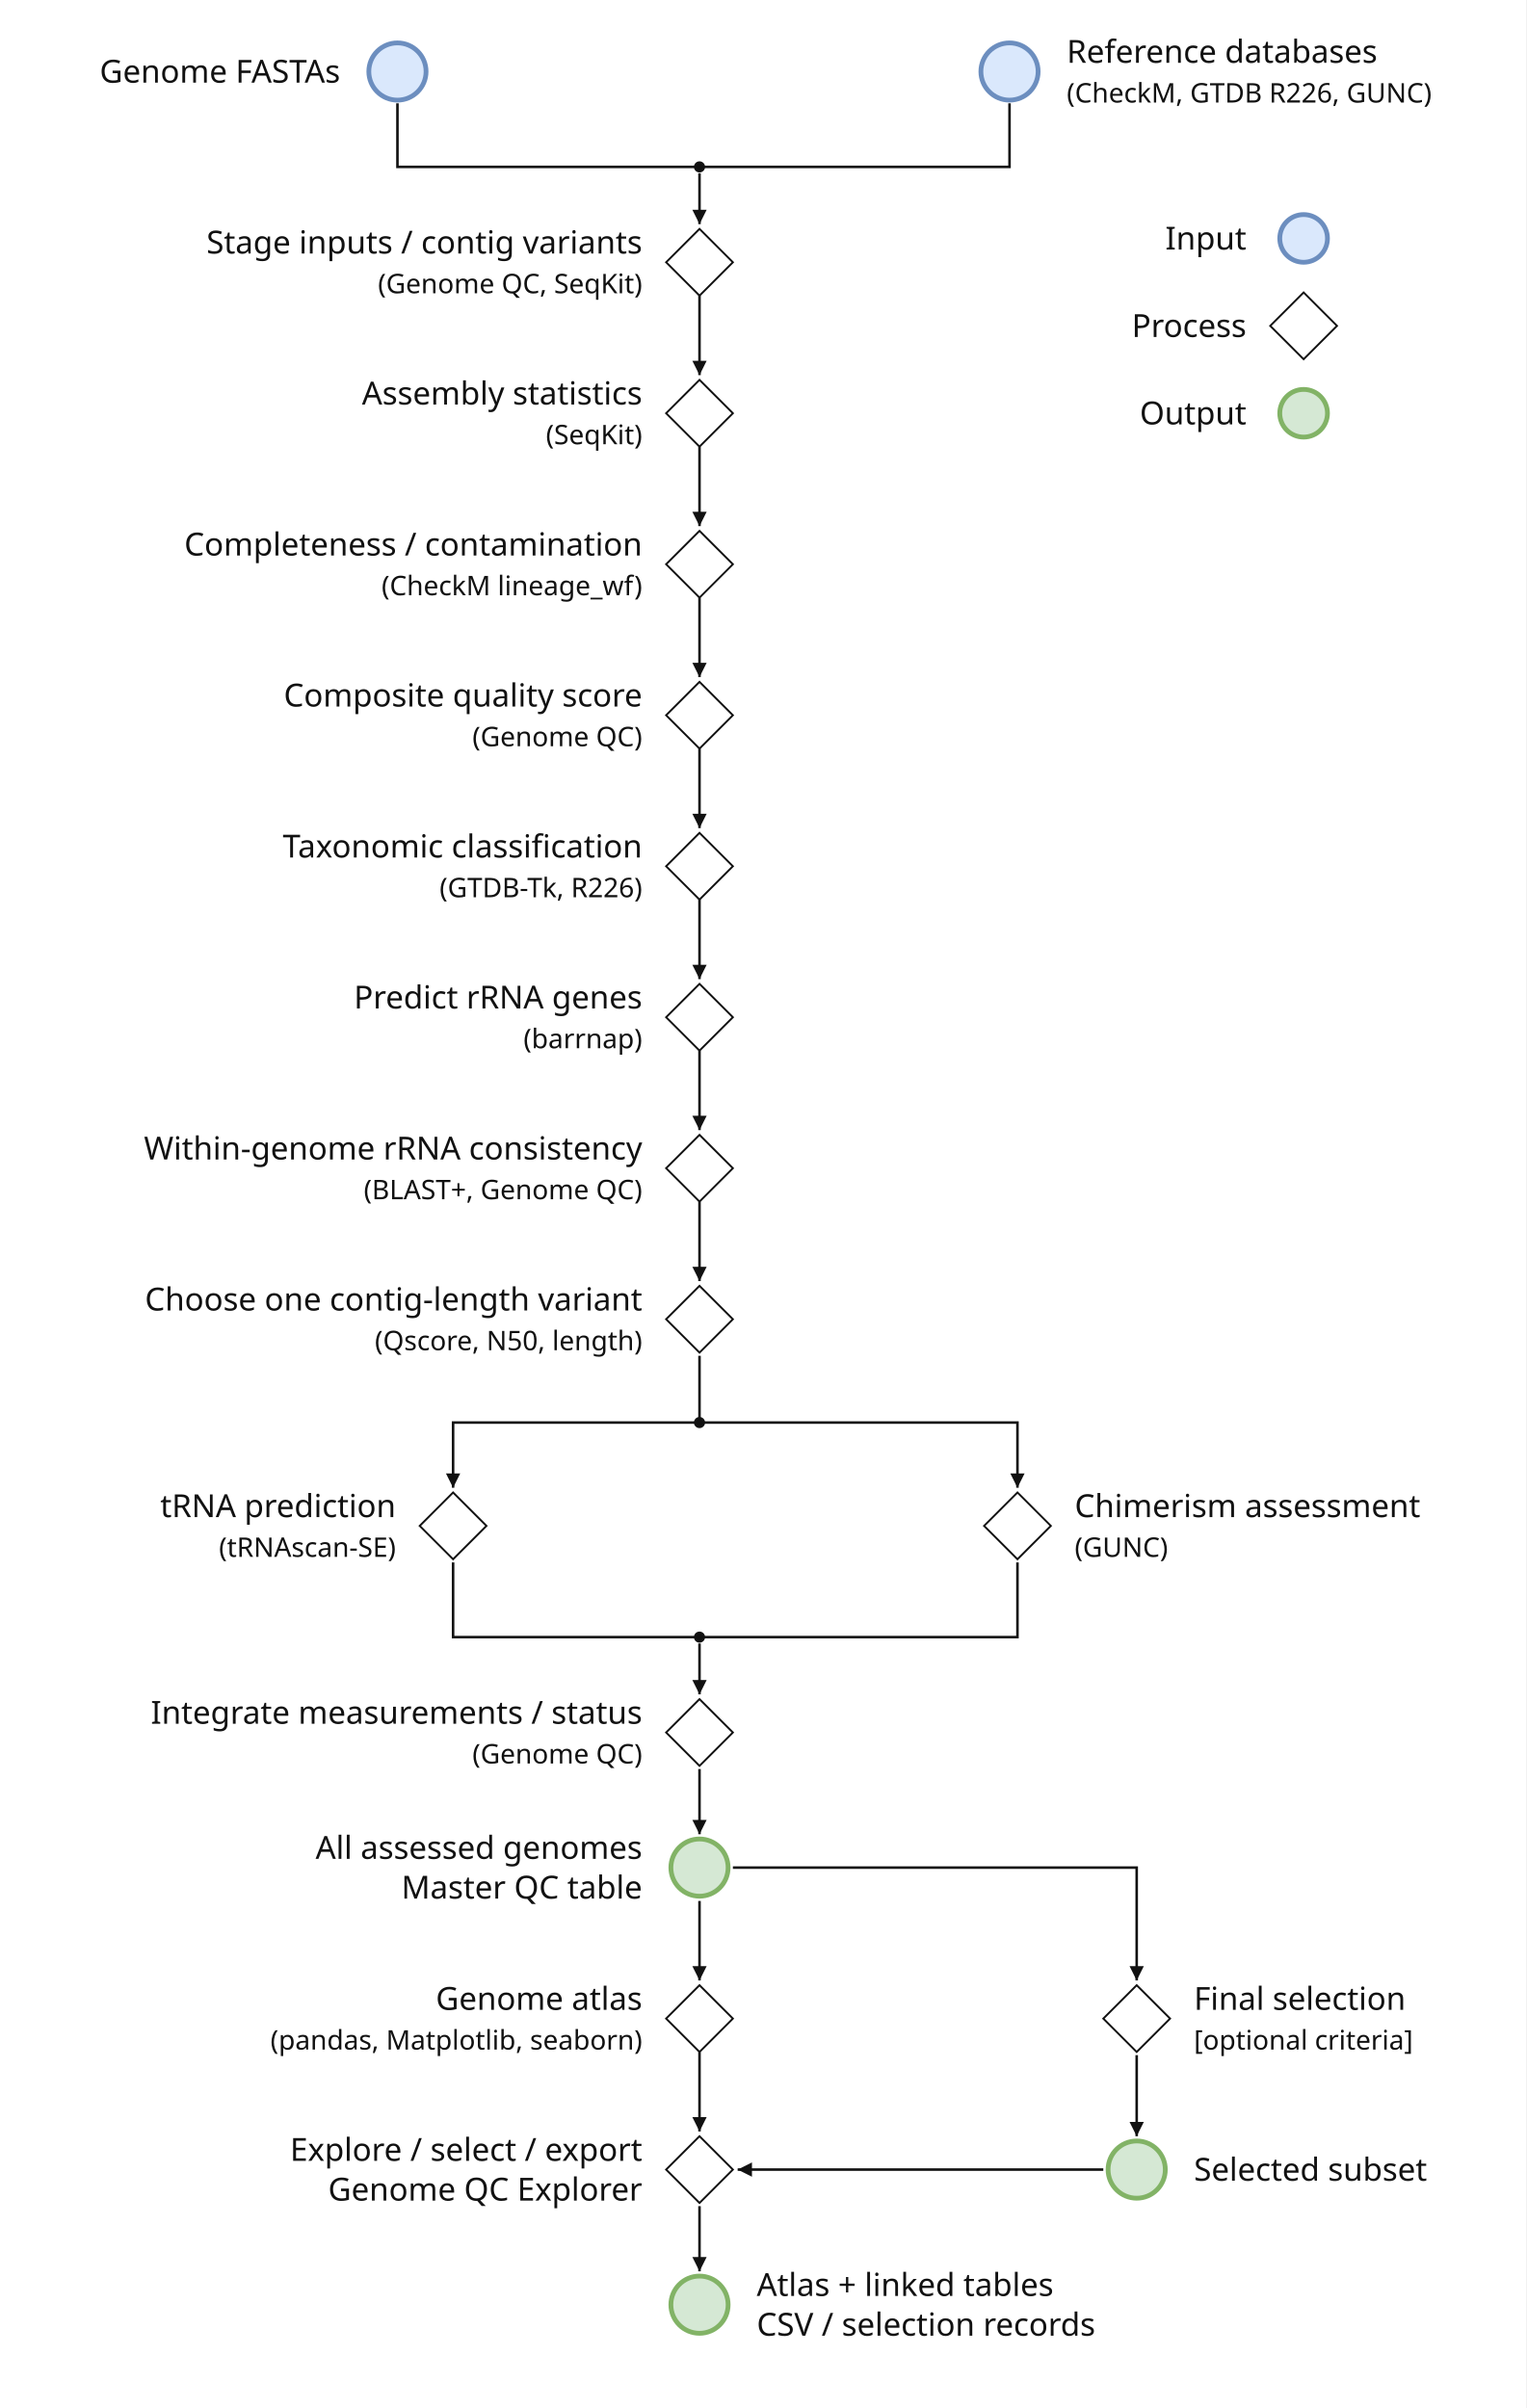
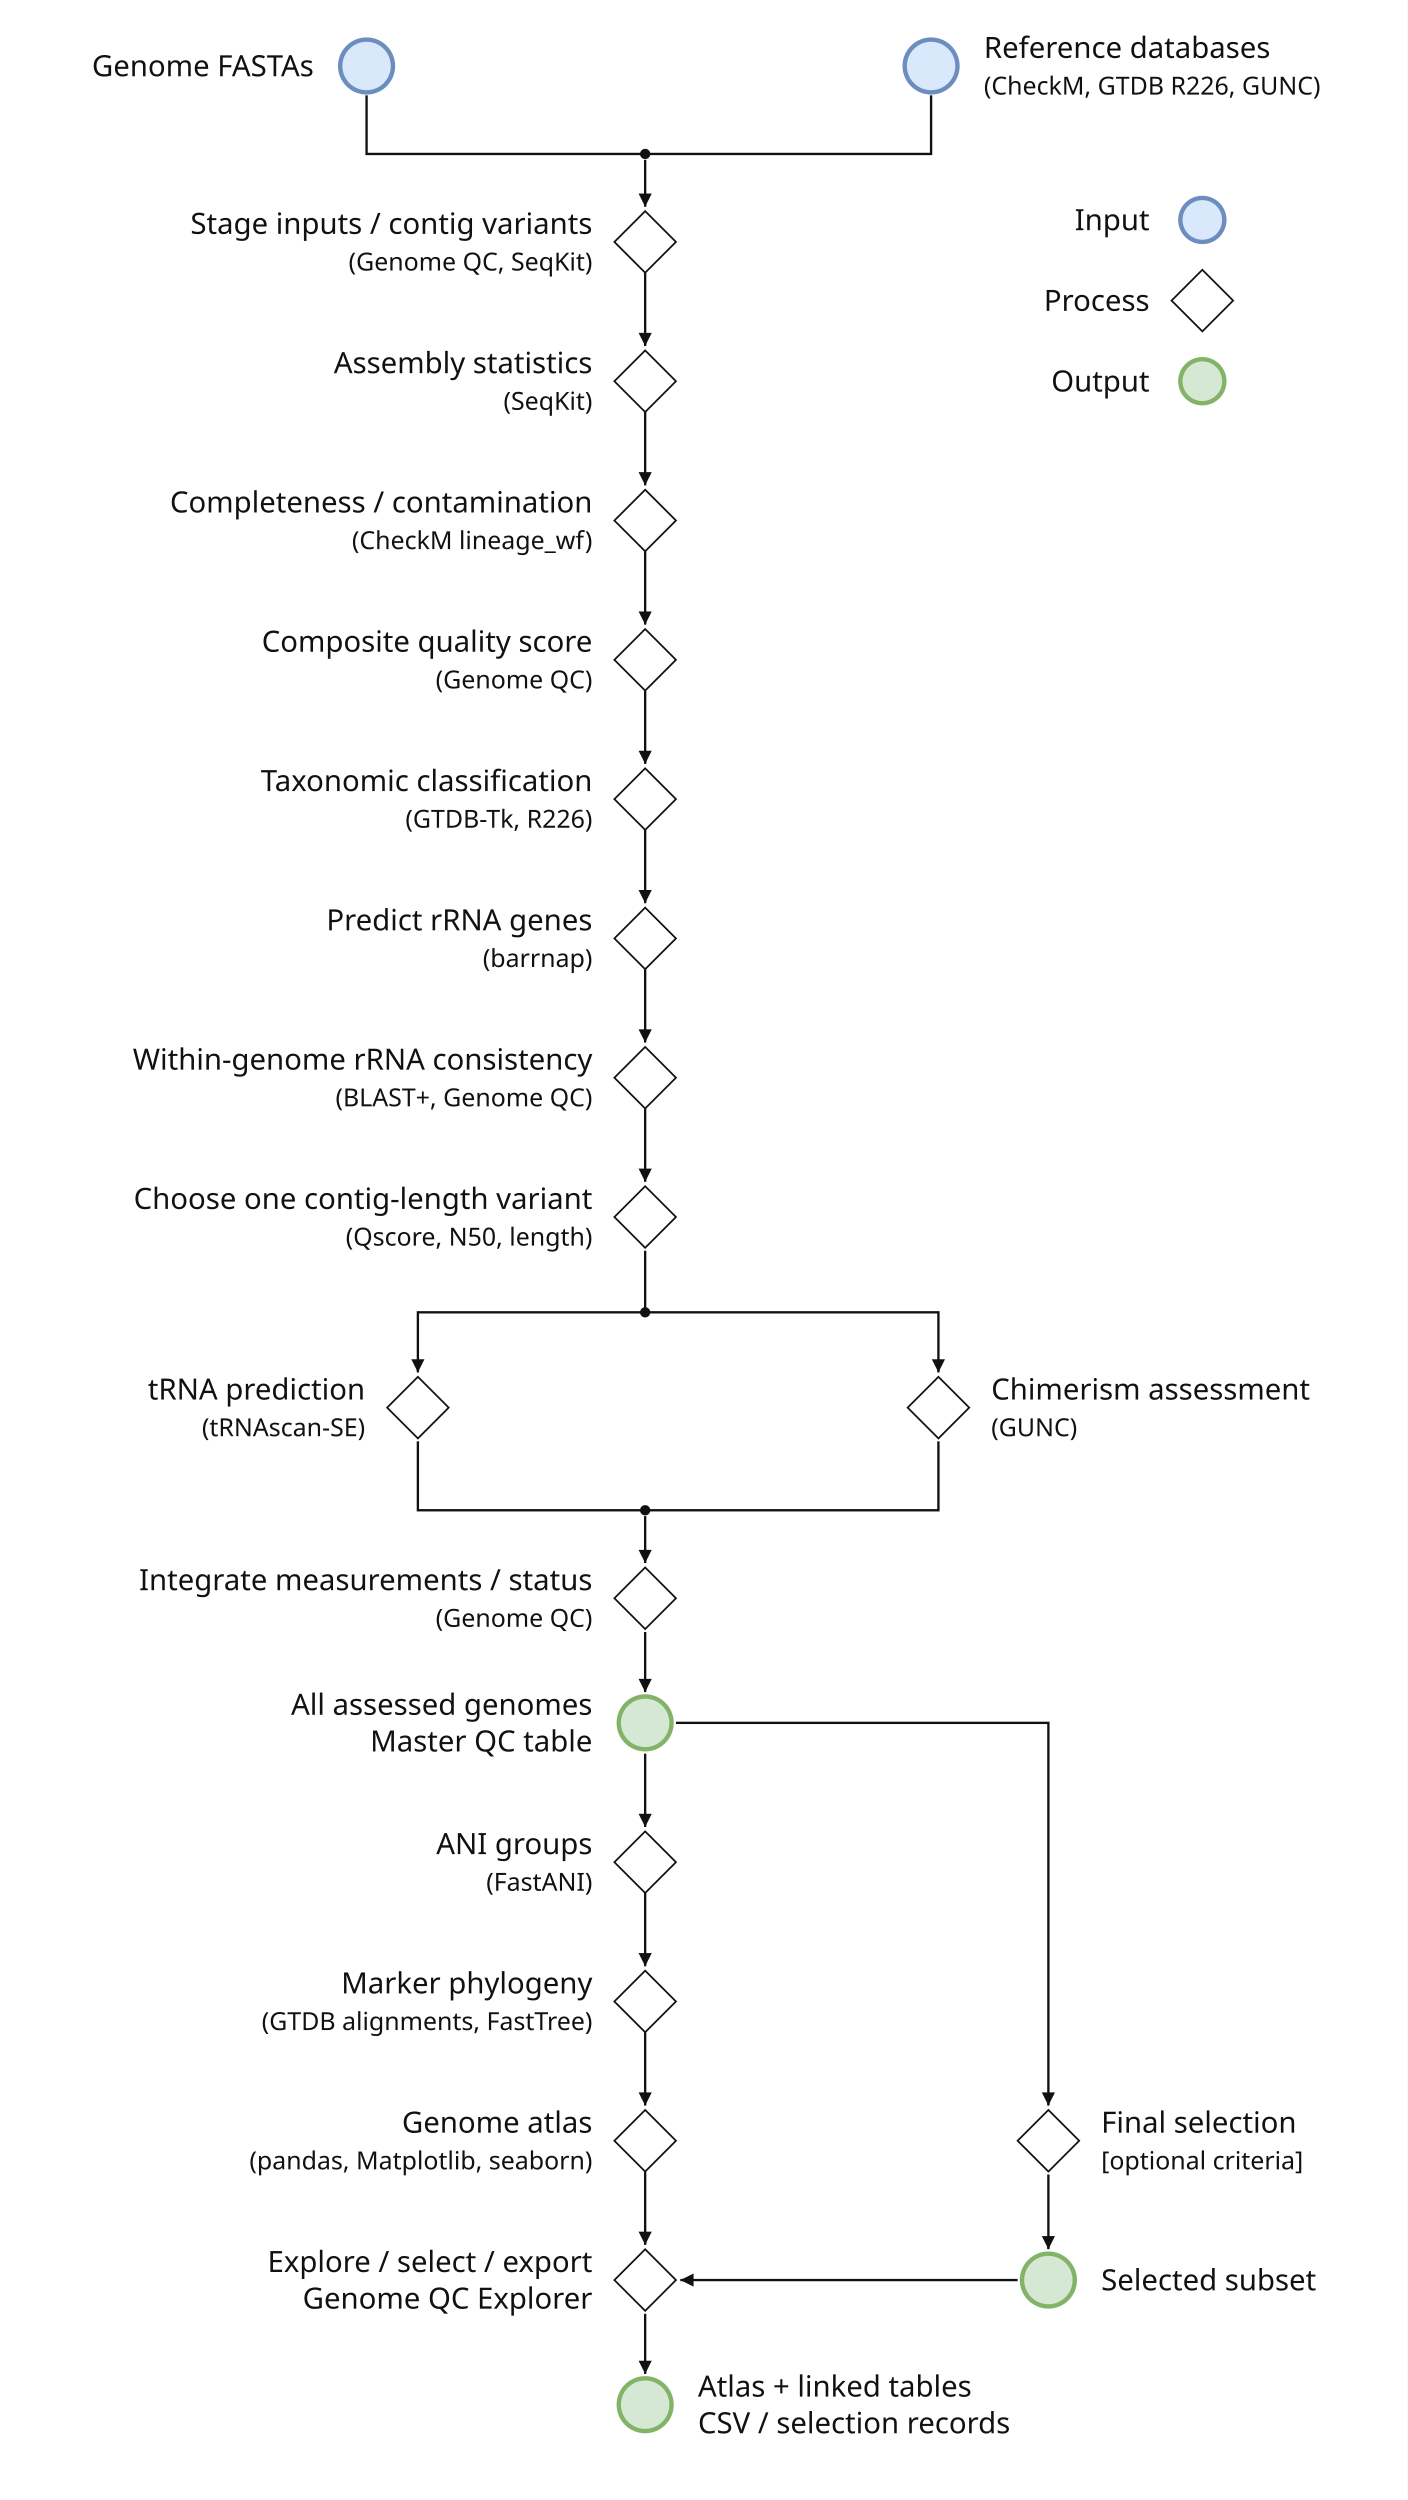
- <svg xmlns="http://www.w3.org/2000/svg" width="960" height="1515" viewBox="0 0 960 1515" data-workflow-style="genome-qc-connected-nodal" role="img" aria-labelledby="title desc">
+ <svg xmlns="http://www.w3.org/2000/svg" width="960" height="1705" viewBox="0 0 960 1705" data-workflow-style="genome-qc-connected-nodal" role="img" aria-labelledby="title desc">
  <rect width="100%" height="100%" fill="#FFFFFF" />
  <defs>
    <marker id="arrow" viewBox="0 0 10 10" refX="10" refY="5" markerWidth="9" markerHeight="9" markerUnits="userSpaceOnUse" orient="auto">
      <path d="M0 0 L10 5 L0 10 Z" fill="#111111" />
    </marker>
  </defs>
  <g font-family="Trebuchet MS, sans-serif" fill="#111111">
    <polyline points="250,65 250,105 440,105" fill="none" stroke="#111111" stroke-width="1.6" />
    <polyline points="635,65 635,105 440,105" fill="none" stroke="#111111" stroke-width="1.6" />
    <polyline points="440,109 440,141" fill="none" stroke="#111111" stroke-width="1.6" marker-end="url(#arrow)" />
    <polyline points="440,186 440,236" fill="none" stroke="#111111" stroke-width="1.6" marker-end="url(#arrow)" />
    <polyline points="440,281 440,331" fill="none" stroke="#111111" stroke-width="1.6" marker-end="url(#arrow)" />
    <polyline points="440,376 440,426" fill="none" stroke="#111111" stroke-width="1.6" marker-end="url(#arrow)" />
    <polyline points="440,471 440,521" fill="none" stroke="#111111" stroke-width="1.6" marker-end="url(#arrow)" />
    <polyline points="440,566 440,616" fill="none" stroke="#111111" stroke-width="1.6" marker-end="url(#arrow)" />
    <polyline points="440,661 440,711" fill="none" stroke="#111111" stroke-width="1.6" marker-end="url(#arrow)" />
    <polyline points="440,756 440,806" fill="none" stroke="#111111" stroke-width="1.6" marker-end="url(#arrow)" />
    <polyline points="440,853 440,895" fill="none" stroke="#111111" stroke-width="1.6" />
    <polyline points="440,895 285,895 285,936" fill="none" stroke="#111111" stroke-width="1.6" marker-end="url(#arrow)" />
    <polyline points="285,983 285,1030 440,1030" fill="none" stroke="#111111" stroke-width="1.6" />
    <polyline points="440,895 640,895 640,936" fill="none" stroke="#111111" stroke-width="1.6" marker-end="url(#arrow)" />
    <polyline points="640,983 640,1030 440,1030" fill="none" stroke="#111111" stroke-width="1.6" />
    <polyline points="440,1034 440,1066" fill="none" stroke="#111111" stroke-width="1.6" marker-end="url(#arrow)" />
    <polyline points="440,1113 440,1154" fill="none" stroke="#111111" stroke-width="1.6" marker-end="url(#arrow)" />
    <polyline points="440,1196 440,1246" fill="none" stroke="#111111" stroke-width="1.6" marker-end="url(#arrow)" />
    <polyline points="440,1291 440,1341" fill="none" stroke="#111111" stroke-width="1.6" marker-end="url(#arrow)" />
-     <polyline points="440,1388 440,1429" fill="none" stroke="#111111" stroke-width="1.6" marker-end="url(#arrow)" />
-     <polyline points="461,1175 715,1175 715,1246" fill="none" stroke="#111111" stroke-width="1.6" marker-end="url(#arrow)" />
-     <polyline points="715,1293 715,1344" fill="none" stroke="#111111" stroke-width="1.6" marker-end="url(#arrow)" />
-     <polyline points="694,1365 464,1365" fill="none" stroke="#111111" stroke-width="1.6" marker-end="url(#arrow)" />
+     <polyline points="440,1386 440,1436" fill="none" stroke="#111111" stroke-width="1.6" marker-end="url(#arrow)" />
+     <polyline points="440,1481 440,1531" fill="none" stroke="#111111" stroke-width="1.6" marker-end="url(#arrow)" />
+     <polyline points="440,1578 440,1619" fill="none" stroke="#111111" stroke-width="1.6" marker-end="url(#arrow)" />
+     <polyline points="461,1175 715,1175 715,1436" fill="none" stroke="#111111" stroke-width="1.6" marker-end="url(#arrow)" />
+     <polyline points="715,1483 715,1534" fill="none" stroke="#111111" stroke-width="1.6" marker-end="url(#arrow)" />
+     <polyline points="694,1555 464,1555" fill="none" stroke="#111111" stroke-width="1.6" marker-end="url(#arrow)" />
    <circle cx="440" cy="105" r="3.5" fill="#111111" data-junction="true" />
    <circle cx="440" cy="895" r="3.5" fill="#111111" data-junction="true" />
    <circle cx="440" cy="1030" r="3.5" fill="#111111" data-junction="true" />
    <g id="node-genomes" data-node-kind="input">
      <circle cx="250" cy="45" r="18" fill="#DAE8FC" stroke="#6C8EBF" stroke-width="3" />
      <text x="214" y="52.0" font-size="20" text-anchor="end">Genome FASTAs</text>
    </g>
    <g id="node-references" data-node-kind="input">
      <circle cx="635" cy="45" r="18" fill="#DAE8FC" stroke="#6C8EBF" stroke-width="3" />
      <text x="671" y="39.5" font-size="20" text-anchor="start">Reference databases</text>
      <text x="671" y="64.5" font-size="17" text-anchor="start">(CheckM, GTDB R226, GUNC)</text>
    </g>
    <g id="node-prepare" data-node-kind="process">
      <path d="M440 144 L461 165 L440 186 L419 165 Z" fill="#FFFFFF" stroke="#111111" stroke-width="1.2" />
      <text x="404" y="159.5" font-size="20" text-anchor="end">Stage inputs / contig variants</text>
      <text x="404" y="184.5" font-size="17" text-anchor="end">(Genome QC, SeqKit)</text>
    </g>
    <g id="node-statistics" data-node-kind="process">
      <path d="M440 239 L461 260 L440 281 L419 260 Z" fill="#FFFFFF" stroke="#111111" stroke-width="1.2" />
      <text x="404" y="254.5" font-size="20" text-anchor="end">Assembly statistics</text>
      <text x="404" y="279.5" font-size="17" text-anchor="end">(SeqKit)</text>
    </g>
    <g id="node-quality" data-node-kind="process">
      <path d="M440 334 L461 355 L440 376 L419 355 Z" fill="#FFFFFF" stroke="#111111" stroke-width="1.2" />
      <text x="404" y="349.5" font-size="20" text-anchor="end">Completeness / contamination</text>
      <text x="404" y="374.5" font-size="17" text-anchor="end">(CheckM lineage_wf)</text>
    </g>
    <g id="node-qscore" data-node-kind="process">
      <path d="M440 429 L461 450 L440 471 L419 450 Z" fill="#FFFFFF" stroke="#111111" stroke-width="1.2" />
      <text x="404" y="444.5" font-size="20" text-anchor="end">Composite quality score</text>
      <text x="404" y="469.5" font-size="17" text-anchor="end">(Genome QC)</text>
    </g>
    <g id="node-taxonomy" data-node-kind="process">
      <path d="M440 524 L461 545 L440 566 L419 545 Z" fill="#FFFFFF" stroke="#111111" stroke-width="1.2" />
      <text x="404" y="539.5" font-size="20" text-anchor="end">Taxonomic classification</text>
      <text x="404" y="564.5" font-size="17" text-anchor="end">(GTDB-Tk, R226)</text>
    </g>
    <g id="node-rrna" data-node-kind="process">
      <path d="M440 619 L461 640 L440 661 L419 640 Z" fill="#FFFFFF" stroke="#111111" stroke-width="1.2" />
      <text x="404" y="634.5" font-size="20" text-anchor="end">Predict rRNA genes</text>
      <text x="404" y="659.5" font-size="17" text-anchor="end">(barrnap)</text>
    </g>
    <g id="node-consistency" data-node-kind="process">
      <path d="M440 714 L461 735 L440 756 L419 735 Z" fill="#FFFFFF" stroke="#111111" stroke-width="1.2" />
      <text x="404" y="729.5" font-size="20" text-anchor="end">Within-genome rRNA consistency</text>
      <text x="404" y="754.5" font-size="17" text-anchor="end">(BLAST+, Genome QC)</text>
    </g>
    <g id="node-representative" data-node-kind="process">
      <path d="M440 809 L461 830 L440 851 L419 830 Z" fill="#FFFFFF" stroke="#111111" stroke-width="1.2" />
      <text x="404" y="824.5" font-size="20" text-anchor="end">Choose one contig-length variant</text>
      <text x="404" y="849.5" font-size="17" text-anchor="end">(Qscore, N50, length)</text>
    </g>
    <g id="node-trna" data-node-kind="process">
      <path d="M285 939 L306 960 L285 981 L264 960 Z" fill="#FFFFFF" stroke="#111111" stroke-width="1.2" />
      <text x="249" y="954.5" font-size="20" text-anchor="end">tRNA prediction</text>
      <text x="249" y="979.5" font-size="17" text-anchor="end">(tRNAscan-SE)</text>
    </g>
    <g id="node-gunc" data-node-kind="process">
      <path d="M640 939 L661 960 L640 981 L619 960 Z" fill="#FFFFFF" stroke="#111111" stroke-width="1.2" />
      <text x="676" y="954.5" font-size="20" text-anchor="start">Chimerism assessment</text>
      <text x="676" y="979.5" font-size="17" text-anchor="start">(GUNC)</text>
    </g>
    <g id="node-merge" data-node-kind="process">
      <path d="M440 1069 L461 1090 L440 1111 L419 1090 Z" fill="#FFFFFF" stroke="#111111" stroke-width="1.2" />
      <text x="404" y="1084.5" font-size="20" text-anchor="end">Integrate measurements / status</text>
      <text x="404" y="1109.5" font-size="17" text-anchor="end">(Genome QC)</text>
    </g>
    <g id="node-master" data-node-kind="output">
      <circle cx="440" cy="1175" r="18" fill="#D5E8D4" stroke="#82B366" stroke-width="3" />
      <text x="404" y="1169.5" font-size="20" text-anchor="end">All assessed genomes</text>
      <text x="404" y="1194.5" font-size="20" text-anchor="end">Master QC table</text>
    </g>
+     <g id="node-ani" data-node-kind="process">
+       <path d="M440 1249 L461 1270 L440 1291 L419 1270 Z" fill="#FFFFFF" stroke="#111111" stroke-width="1.2" />
+       <text x="404" y="1264.5" font-size="20" text-anchor="end">ANI groups</text>
+       <text x="404" y="1289.5" font-size="17" text-anchor="end">(FastANI)</text>
+     </g>
+     <g id="node-phylogeny" data-node-kind="process">
+       <path d="M440 1344 L461 1365 L440 1386 L419 1365 Z" fill="#FFFFFF" stroke="#111111" stroke-width="1.2" />
+       <text x="404" y="1359.5" font-size="20" text-anchor="end">Marker phylogeny</text>
+       <text x="404" y="1384.5" font-size="17" text-anchor="end">(GTDB alignments, FastTree)</text>
+     </g>
    <g id="node-atlas" data-node-kind="process">
-       <path d="M440 1249 L461 1270 L440 1291 L419 1270 Z" fill="#FFFFFF" stroke="#111111" stroke-width="1.2" />
-       <text x="404" y="1264.5" font-size="20" text-anchor="end">Genome atlas</text>
-       <text x="404" y="1289.5" font-size="17" text-anchor="end">(pandas, Matplotlib, seaborn)</text>
+       <path d="M440 1439 L461 1460 L440 1481 L419 1460 Z" fill="#FFFFFF" stroke="#111111" stroke-width="1.2" />
+       <text x="404" y="1454.5" font-size="20" text-anchor="end">Genome atlas</text>
+       <text x="404" y="1479.5" font-size="17" text-anchor="end">(pandas, Matplotlib, seaborn)</text>
    </g>
    <g id="node-explorer" data-node-kind="process">
-       <path d="M440 1344 L461 1365 L440 1386 L419 1365 Z" fill="#FFFFFF" stroke="#111111" stroke-width="1.2" />
-       <text x="404" y="1359.5" font-size="20" text-anchor="end">Explore / select / export</text>
-       <text x="404" y="1384.5" font-size="20" text-anchor="end">Genome QC Explorer</text>
+       <path d="M440 1534 L461 1555 L440 1576 L419 1555 Z" fill="#FFFFFF" stroke="#111111" stroke-width="1.2" />
+       <text x="404" y="1549.5" font-size="20" text-anchor="end">Explore / select / export</text>
+       <text x="404" y="1574.5" font-size="20" text-anchor="end">Genome QC Explorer</text>
    </g>
    <g id="node-outputs" data-node-kind="output">
-       <circle cx="440" cy="1450" r="18" fill="#D5E8D4" stroke="#82B366" stroke-width="3" />
-       <text x="476" y="1444.5" font-size="20" text-anchor="start">Atlas + linked tables</text>
-       <text x="476" y="1469.5" font-size="20" text-anchor="start">CSV / selection records</text>
+       <circle cx="440" cy="1640" r="18" fill="#D5E8D4" stroke="#82B366" stroke-width="3" />
+       <text x="476" y="1634.5" font-size="20" text-anchor="start">Atlas + linked tables</text>
+       <text x="476" y="1659.5" font-size="20" text-anchor="start">CSV / selection records</text>
    </g>
    <g id="node-selection" data-node-kind="process">
-       <path d="M715 1249 L736 1270 L715 1291 L694 1270 Z" fill="#FFFFFF" stroke="#111111" stroke-width="1.2" />
-       <text x="751" y="1264.5" font-size="20" text-anchor="start">Final selection</text>
-       <text x="751" y="1289.5" font-size="17" text-anchor="start">[optional criteria]</text>
+       <path d="M715 1439 L736 1460 L715 1481 L694 1460 Z" fill="#FFFFFF" stroke="#111111" stroke-width="1.2" />
+       <text x="751" y="1454.5" font-size="20" text-anchor="start">Final selection</text>
+       <text x="751" y="1479.5" font-size="17" text-anchor="start">[optional criteria]</text>
    </g>
    <g id="node-selected" data-node-kind="output">
-       <circle cx="715" cy="1365" r="18" fill="#D5E8D4" stroke="#82B366" stroke-width="3" />
-       <text x="751" y="1372.0" font-size="20" text-anchor="start">Selected subset</text>
+       <circle cx="715" cy="1555" r="18" fill="#D5E8D4" stroke="#82B366" stroke-width="3" />
+       <text x="751" y="1562.0" font-size="20" text-anchor="start">Selected subset</text>
    </g>
    <circle cx="820" cy="150" r="15" fill="#DAE8FC" stroke="#6C8EBF" stroke-width="3" />
    <text x="784" y="157.0" font-size="20" text-anchor="end">Input</text>
    <path d="M820 184 L841 205 L820 226 L799 205 Z" fill="#FFFFFF" stroke="#111111" stroke-width="1.2" />
    <text x="784" y="212.0" font-size="20" text-anchor="end">Process</text>
    <circle cx="820" cy="260" r="15" fill="#D5E8D4" stroke="#82B366" stroke-width="3" />
    <text x="784" y="267.0" font-size="20" text-anchor="end">Output</text>
  </g>
</svg>
